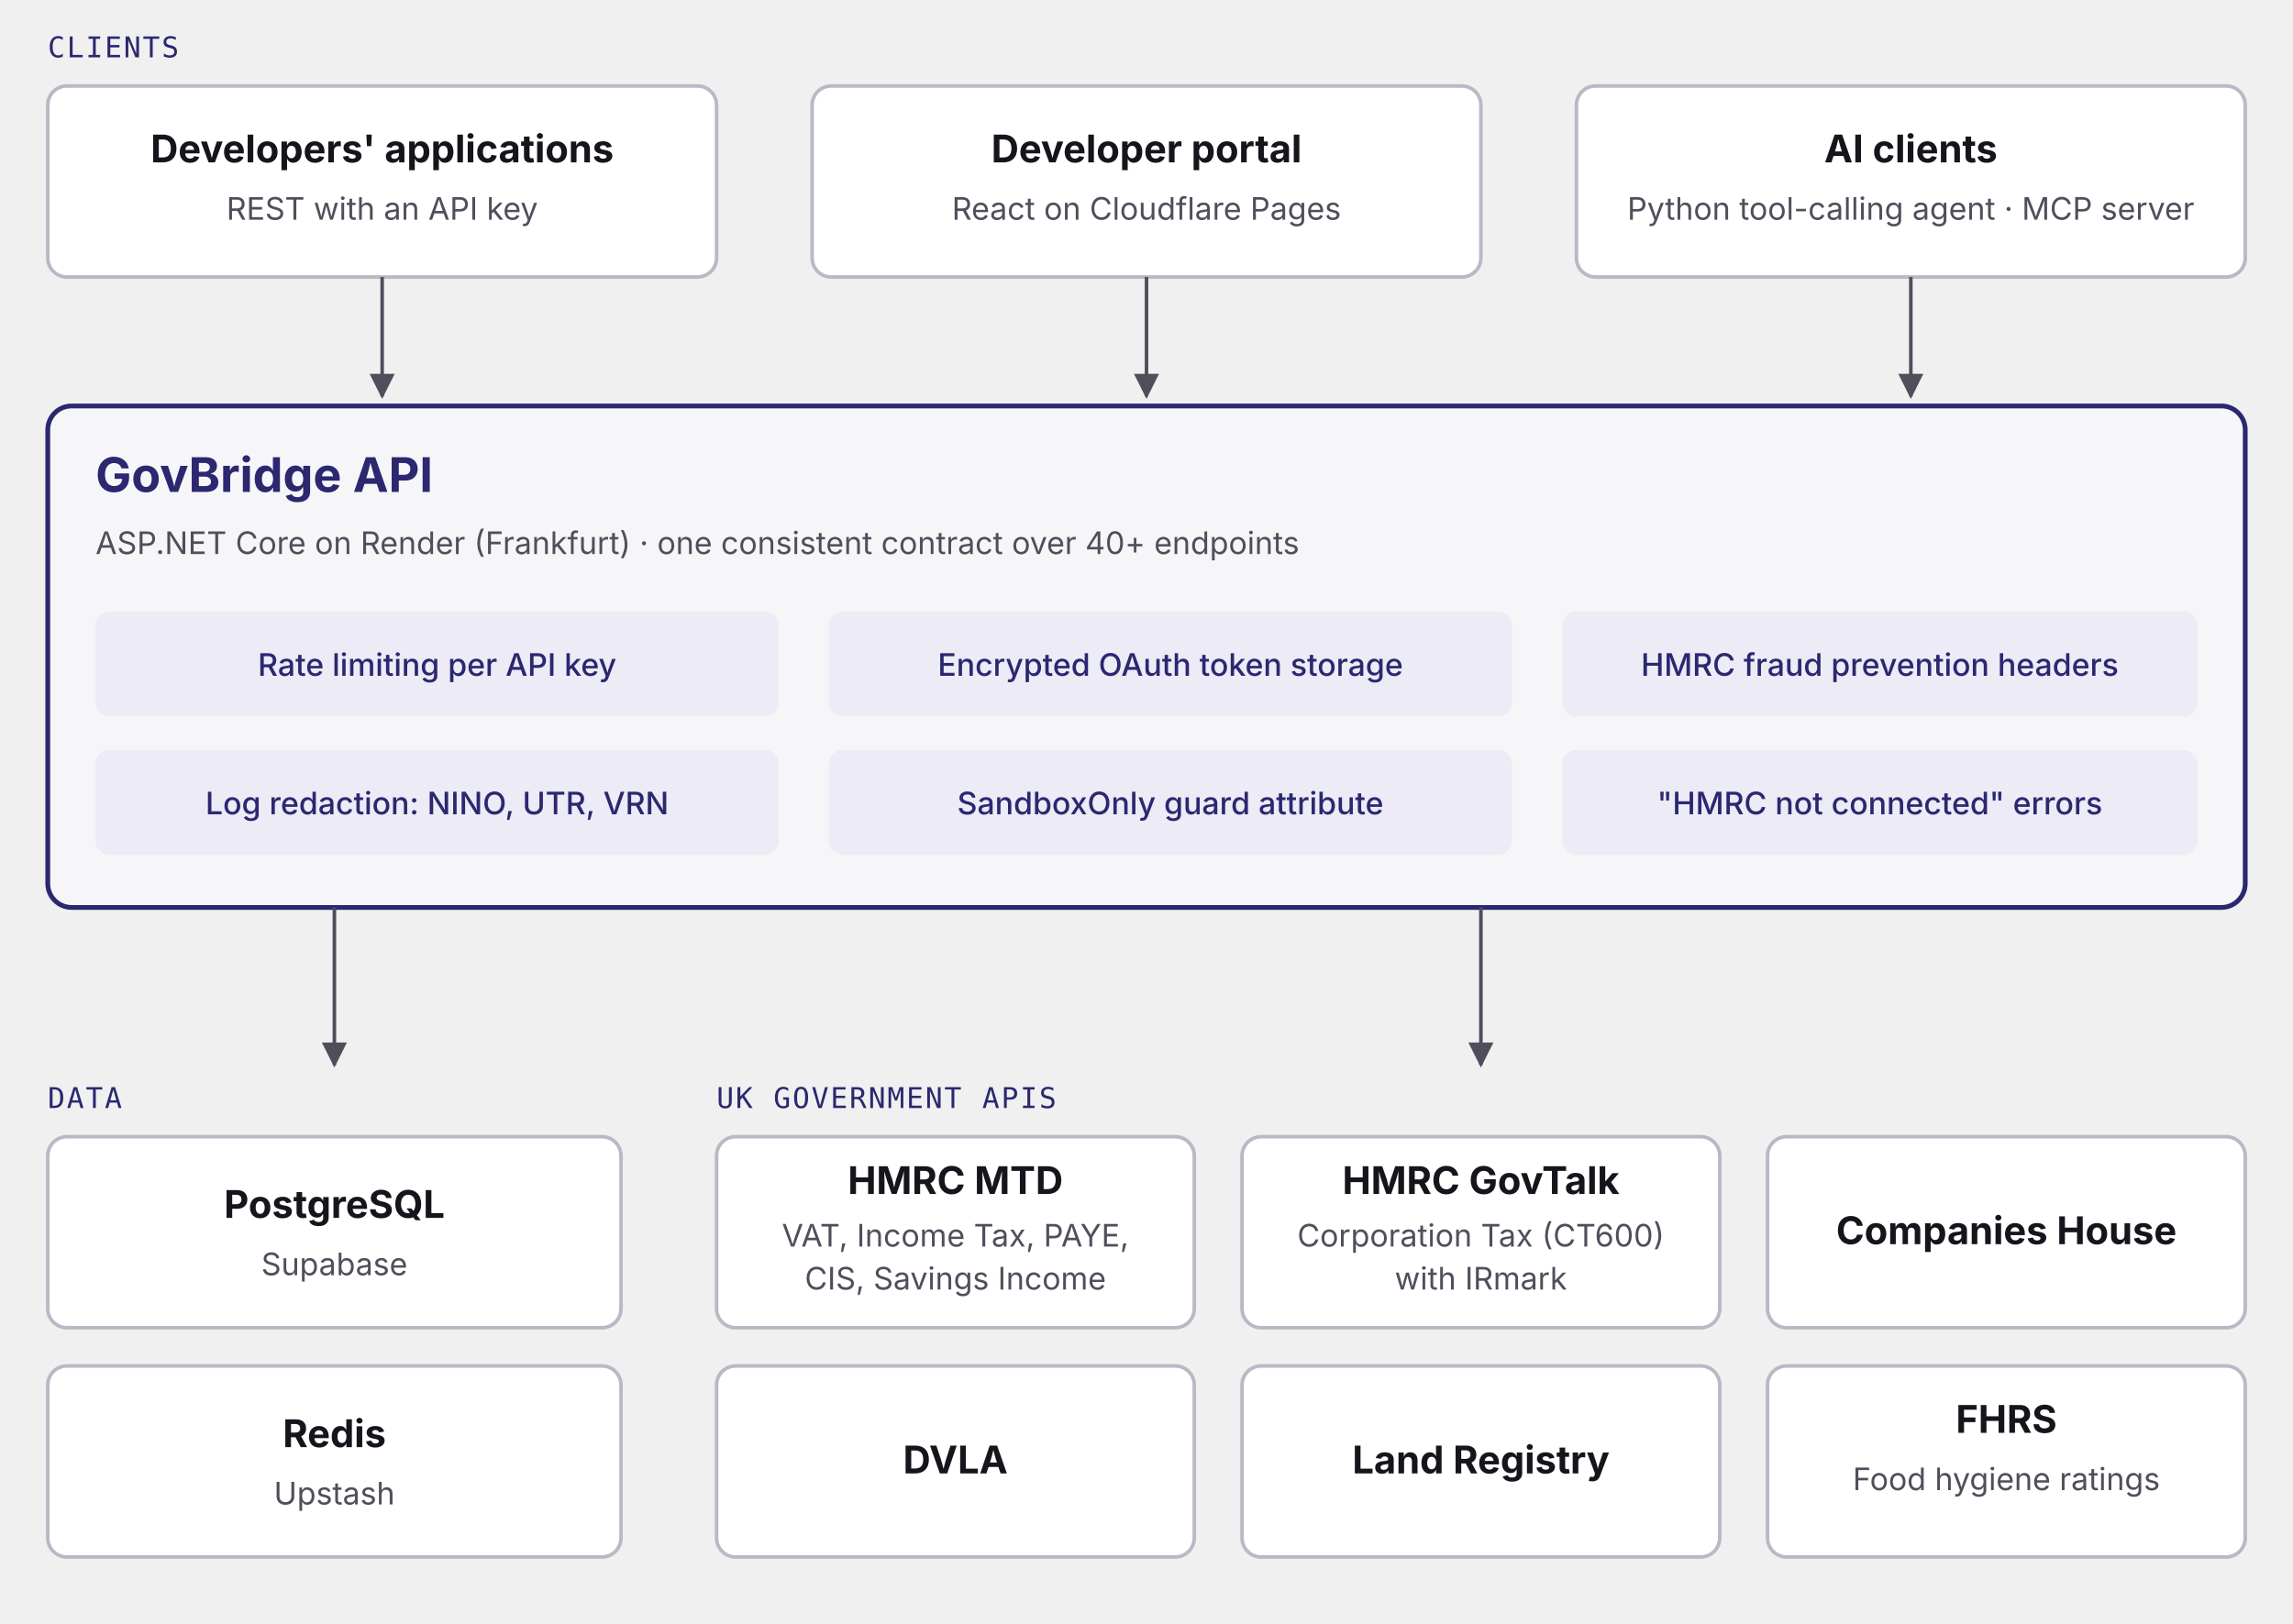
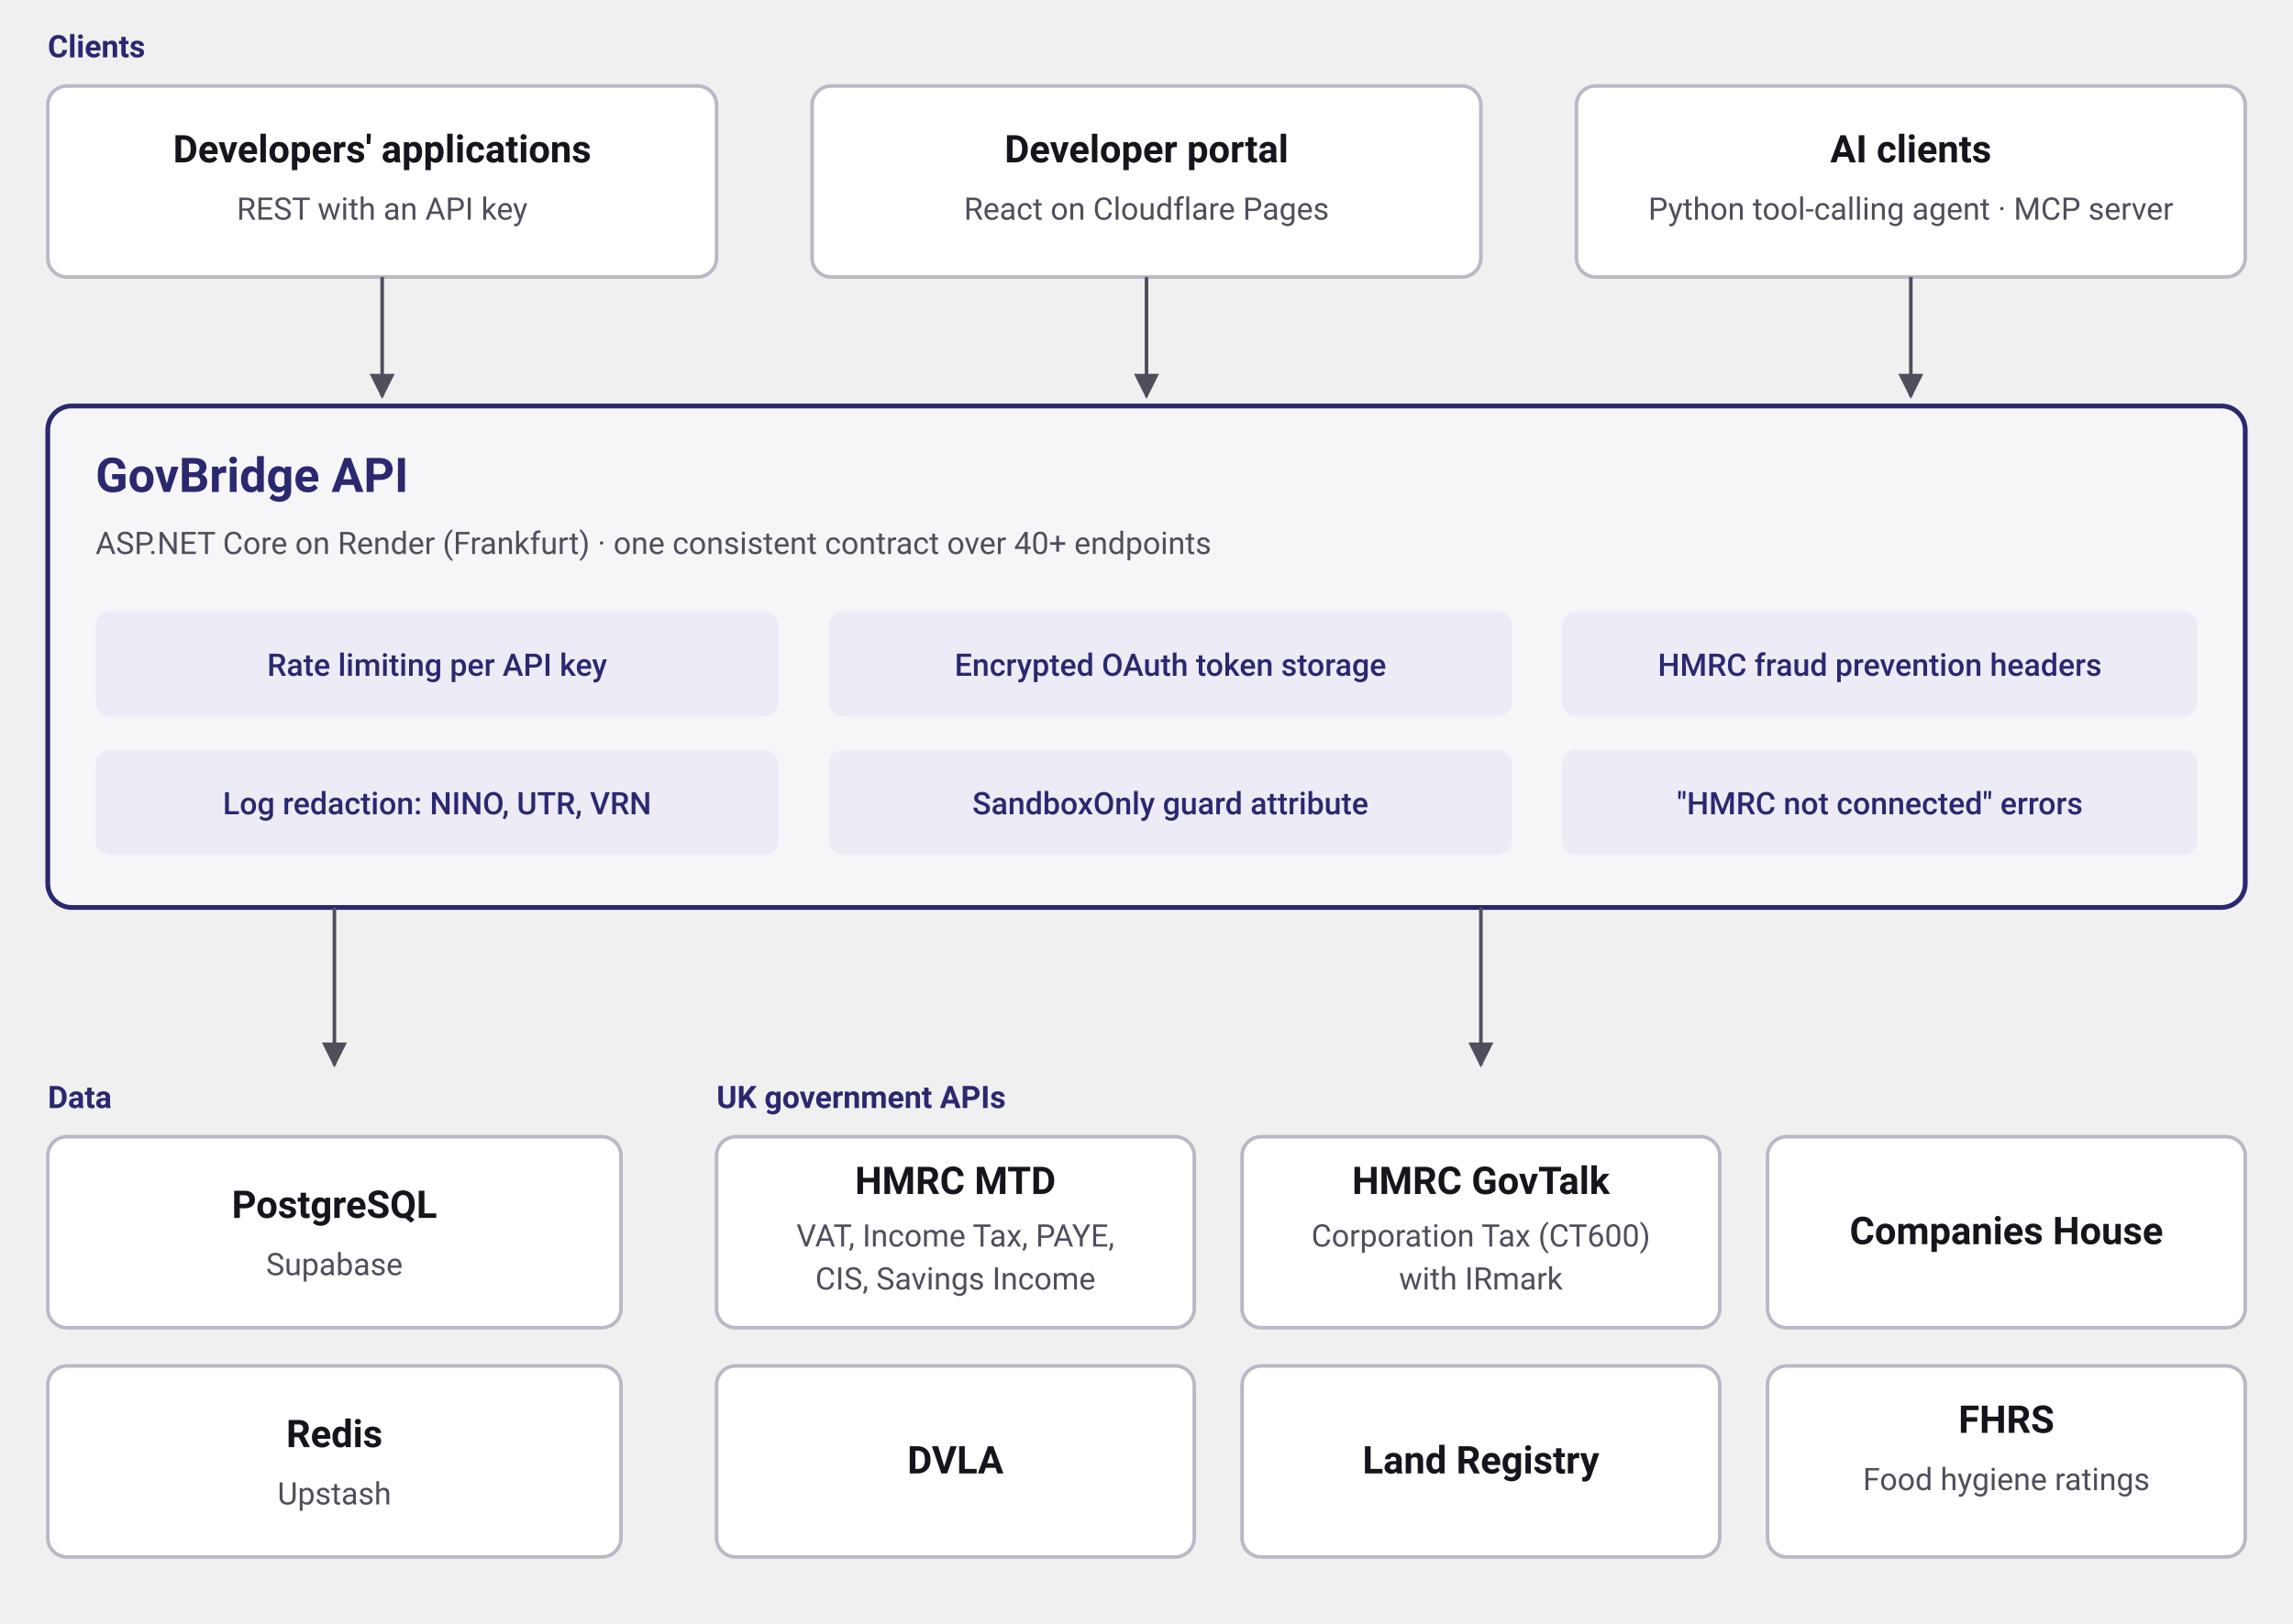
- <svg xmlns="http://www.w3.org/2000/svg" viewBox="0 0 960 680" width="960" height="680" role="img" aria-labelledby="t d" font-family="Inter, system-ui, -apple-system, 'Segoe UI', Roboto, sans-serif">
+ <svg xmlns="http://www.w3.org/2000/svg" viewBox="0 0 960 680" width="960" height="680" role="img" aria-labelledby="t d" font-family="'IBM Plex Sans', system-ui, -apple-system, 'Segoe UI', Roboto, sans-serif">
  <defs>
    <marker id="arrow" viewBox="0 0 10 10" refX="9" refY="5" markerWidth="7" markerHeight="7" orient="auto-start-reverse">
      <path d="M0 0 L10 5 L0 10 z" fill="#4f4f5c" />
    </marker>
    <style>
-       .label { font-family: 'IBM Plex Mono', ui-monospace, Consolas, monospace; font-size: 12px; letter-spacing: 0.06em; fill: #2b2870; font-weight: 500; }
+       .label { font-size: 13px; fill: #2b2870; font-weight: 600; }
      .box { fill: #ffffff; stroke: #b9b9c6; stroke-width: 1.5; }
      .title { font-size: 16px; font-weight: 700; fill: #15151c; }
      .sub { font-size: 13px; fill: #4f4f5c; }
      .gateway { fill: #f6f6f9; stroke: #2b2870; stroke-width: 2; }
      .gw-title { font-size: 20px; font-weight: 700; fill: #2b2870; }
      .chip { fill: #ecebf6; stroke: none; }
      .chip-text { font-size: 13px; font-weight: 500; fill: #2b2870; }
      .line { stroke: #4f4f5c; stroke-width: 1.5; fill: none; }
    </style>
  </defs>
-   <text class="label" x="20" y="24">CLIENTS</text>
+   <text class="label" x="20" y="24">Clients</text>
  <rect class="box" x="20" y="36" width="280" height="80" rx="8" />
  <text class="title" x="160" y="68" text-anchor="middle">Developers' applications</text>
  <text class="sub" x="160" y="92" text-anchor="middle">REST with an API key</text>
  <rect class="box" x="340" y="36" width="280" height="80" rx="8" />
  <text class="title" x="480" y="68" text-anchor="middle">Developer portal</text>
  <text class="sub" x="480" y="92" text-anchor="middle">React on Cloudflare Pages</text>
  <rect class="box" x="660" y="36" width="280" height="80" rx="8" />
  <text class="title" x="800" y="68" text-anchor="middle">AI clients</text>
  <text class="sub" x="800" y="92" text-anchor="middle">Python tool-calling agent · MCP server</text>
  <path class="line" d="M160 116 V166" marker-end="url(#arrow)" />
  <path class="line" d="M480 116 V166" marker-end="url(#arrow)" />
  <path class="line" d="M800 116 V166" marker-end="url(#arrow)" />
  <rect class="gateway" x="20" y="170" width="920" height="210" rx="10" />
  <text class="gw-title" x="40" y="206">GovBridge API</text>
  <text class="sub" x="40" y="232">ASP.NET Core on Render (Frankfurt) · one consistent contract over 40+ endpoints</text>
  <rect class="chip" x="40" y="256" width="286" height="44" rx="6" />
  <text class="chip-text" x="183" y="283" text-anchor="middle">Rate limiting per API key</text>
  <rect class="chip" x="347" y="256" width="286" height="44" rx="6" />
  <text class="chip-text" x="490" y="283" text-anchor="middle">Encrypted OAuth token storage</text>
  <rect class="chip" x="654" y="256" width="266" height="44" rx="6" />
  <text class="chip-text" x="787" y="283" text-anchor="middle">HMRC fraud prevention headers</text>
  <rect class="chip" x="40" y="314" width="286" height="44" rx="6" />
  <text class="chip-text" x="183" y="341" text-anchor="middle">Log redaction: NINO, UTR, VRN</text>
  <rect class="chip" x="347" y="314" width="286" height="44" rx="6" />
  <text class="chip-text" x="490" y="341" text-anchor="middle">SandboxOnly guard attribute</text>
  <rect class="chip" x="654" y="314" width="266" height="44" rx="6" />
  <text class="chip-text" x="787" y="341" text-anchor="middle">"HMRC not connected" errors</text>
  <path class="line" d="M140 380 V446" marker-end="url(#arrow)" />
  <path class="line" d="M620 380 V446" marker-end="url(#arrow)" />
-   <text class="label" x="20" y="464">DATA</text>
+   <text class="label" x="20" y="464">Data</text>
  <rect class="box" x="20" y="476" width="240" height="80" rx="8" />
  <text class="title" x="140" y="510" text-anchor="middle">PostgreSQL</text>
  <text class="sub" x="140" y="534" text-anchor="middle">Supabase</text>
  <rect class="box" x="20" y="572" width="240" height="80" rx="8" />
  <text class="title" x="140" y="606" text-anchor="middle">Redis</text>
  <text class="sub" x="140" y="630" text-anchor="middle">Upstash</text>
-   <text class="label" x="300" y="464">UK GOVERNMENT APIS</text>
+   <text class="label" x="300" y="464">UK government APIs</text>
  <rect class="box" x="300" y="476" width="200" height="80" rx="8" />
  <text class="title" x="400" y="500" text-anchor="middle">HMRC MTD</text>
  <text class="sub" x="400" y="522" text-anchor="middle">VAT, Income Tax, PAYE,</text>
  <text class="sub" x="400" y="540" text-anchor="middle">CIS, Savings Income</text>
  <rect class="box" x="520" y="476" width="200" height="80" rx="8" />
  <text class="title" x="620" y="500" text-anchor="middle">HMRC GovTalk</text>
  <text class="sub" x="620" y="522" text-anchor="middle">Corporation Tax (CT600)</text>
  <text class="sub" x="620" y="540" text-anchor="middle">with IRmark</text>
  <rect class="box" x="740" y="476" width="200" height="80" rx="8" />
  <text class="title" x="840" y="521" text-anchor="middle">Companies House</text>
  <rect class="box" x="300" y="572" width="200" height="80" rx="8" />
  <text class="title" x="400" y="617" text-anchor="middle">DVLA</text>
  <rect class="box" x="520" y="572" width="200" height="80" rx="8" />
  <text class="title" x="620" y="617" text-anchor="middle">Land Registry</text>
  <rect class="box" x="740" y="572" width="200" height="80" rx="8" />
  <text class="title" x="840" y="600" text-anchor="middle">FHRS</text>
  <text class="sub" x="840" y="624" text-anchor="middle">Food hygiene ratings</text>
</svg>
